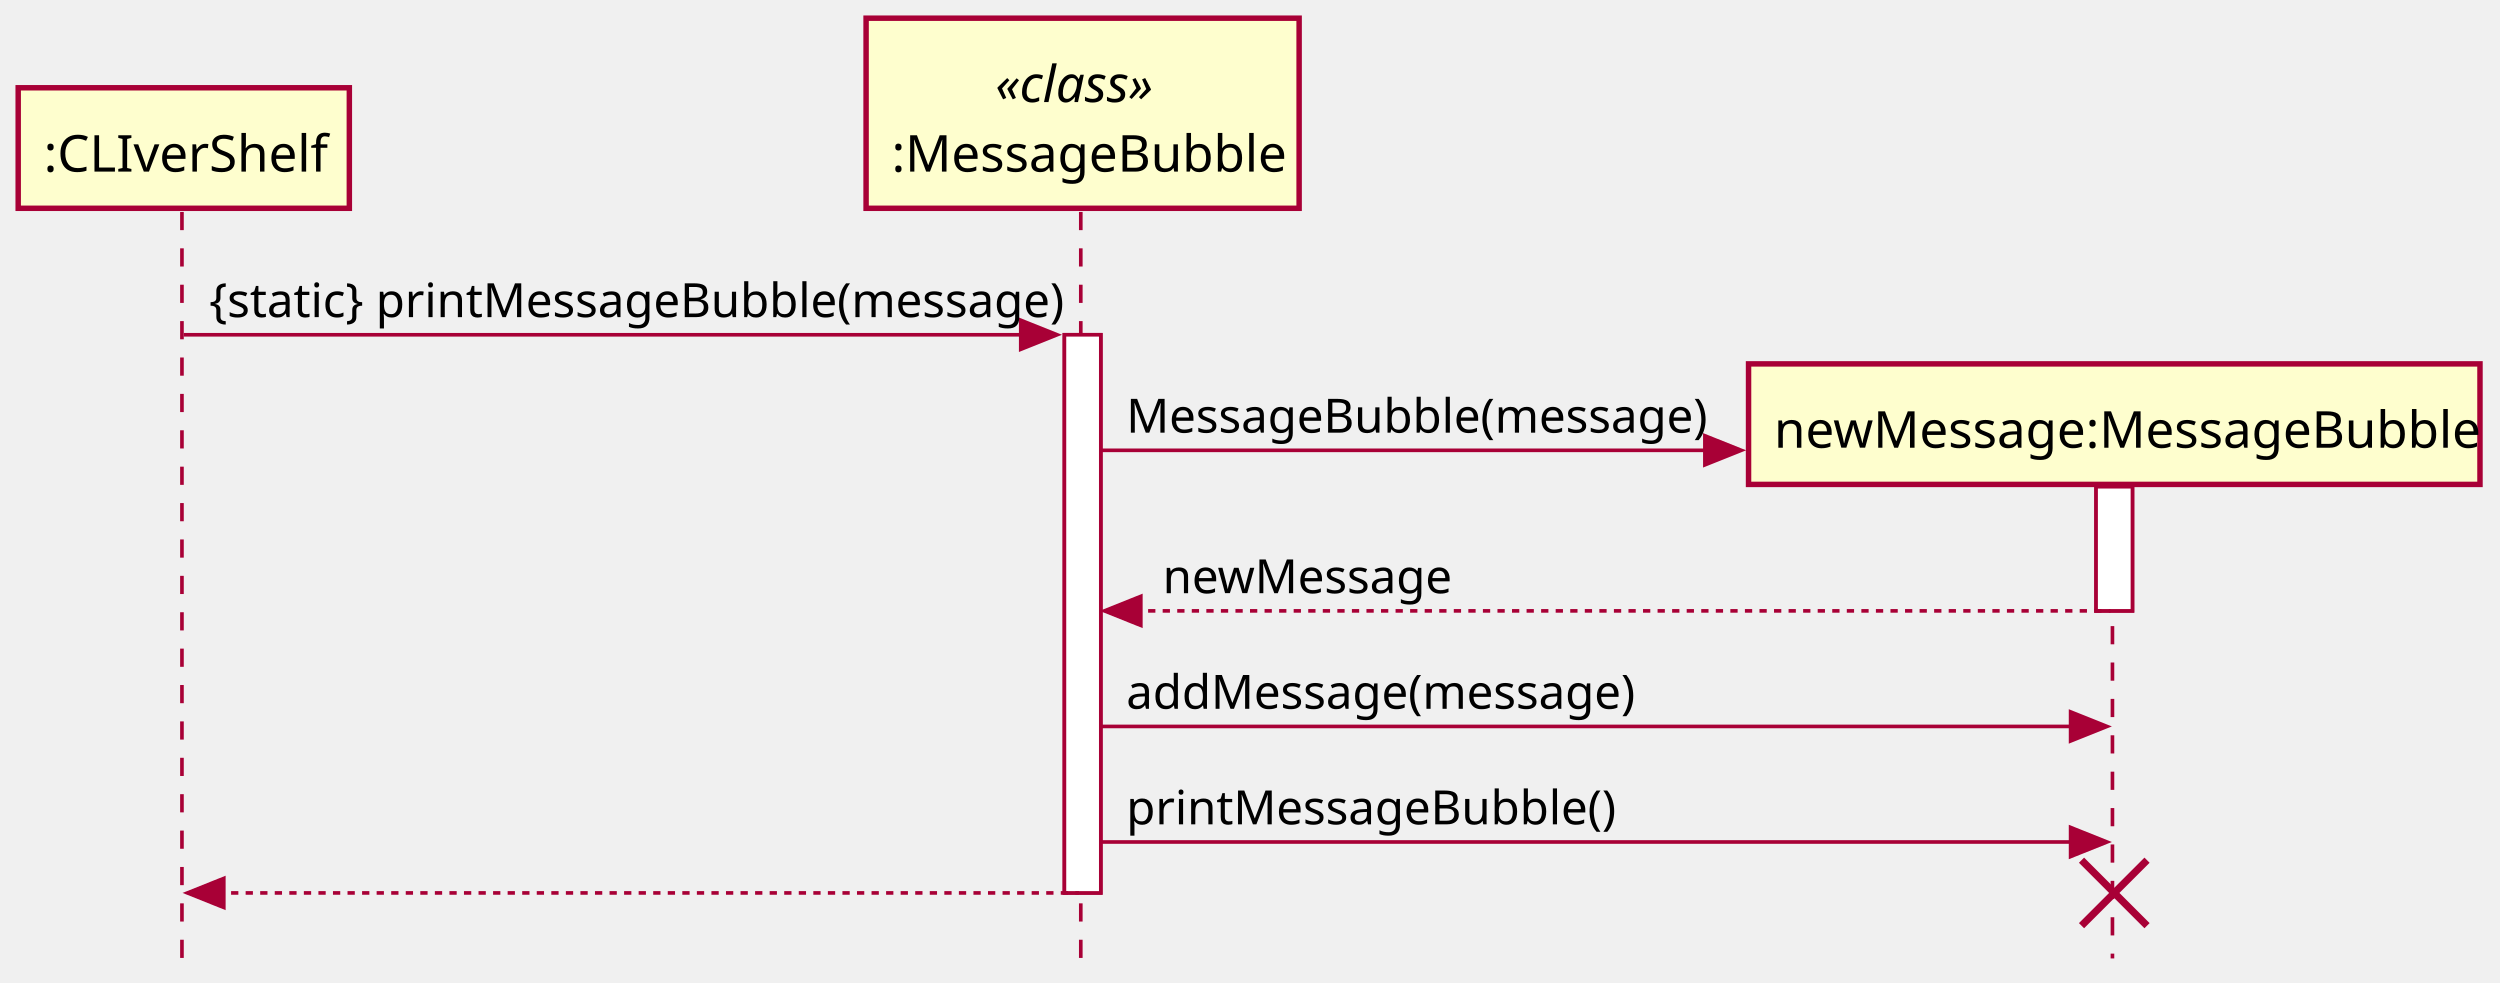
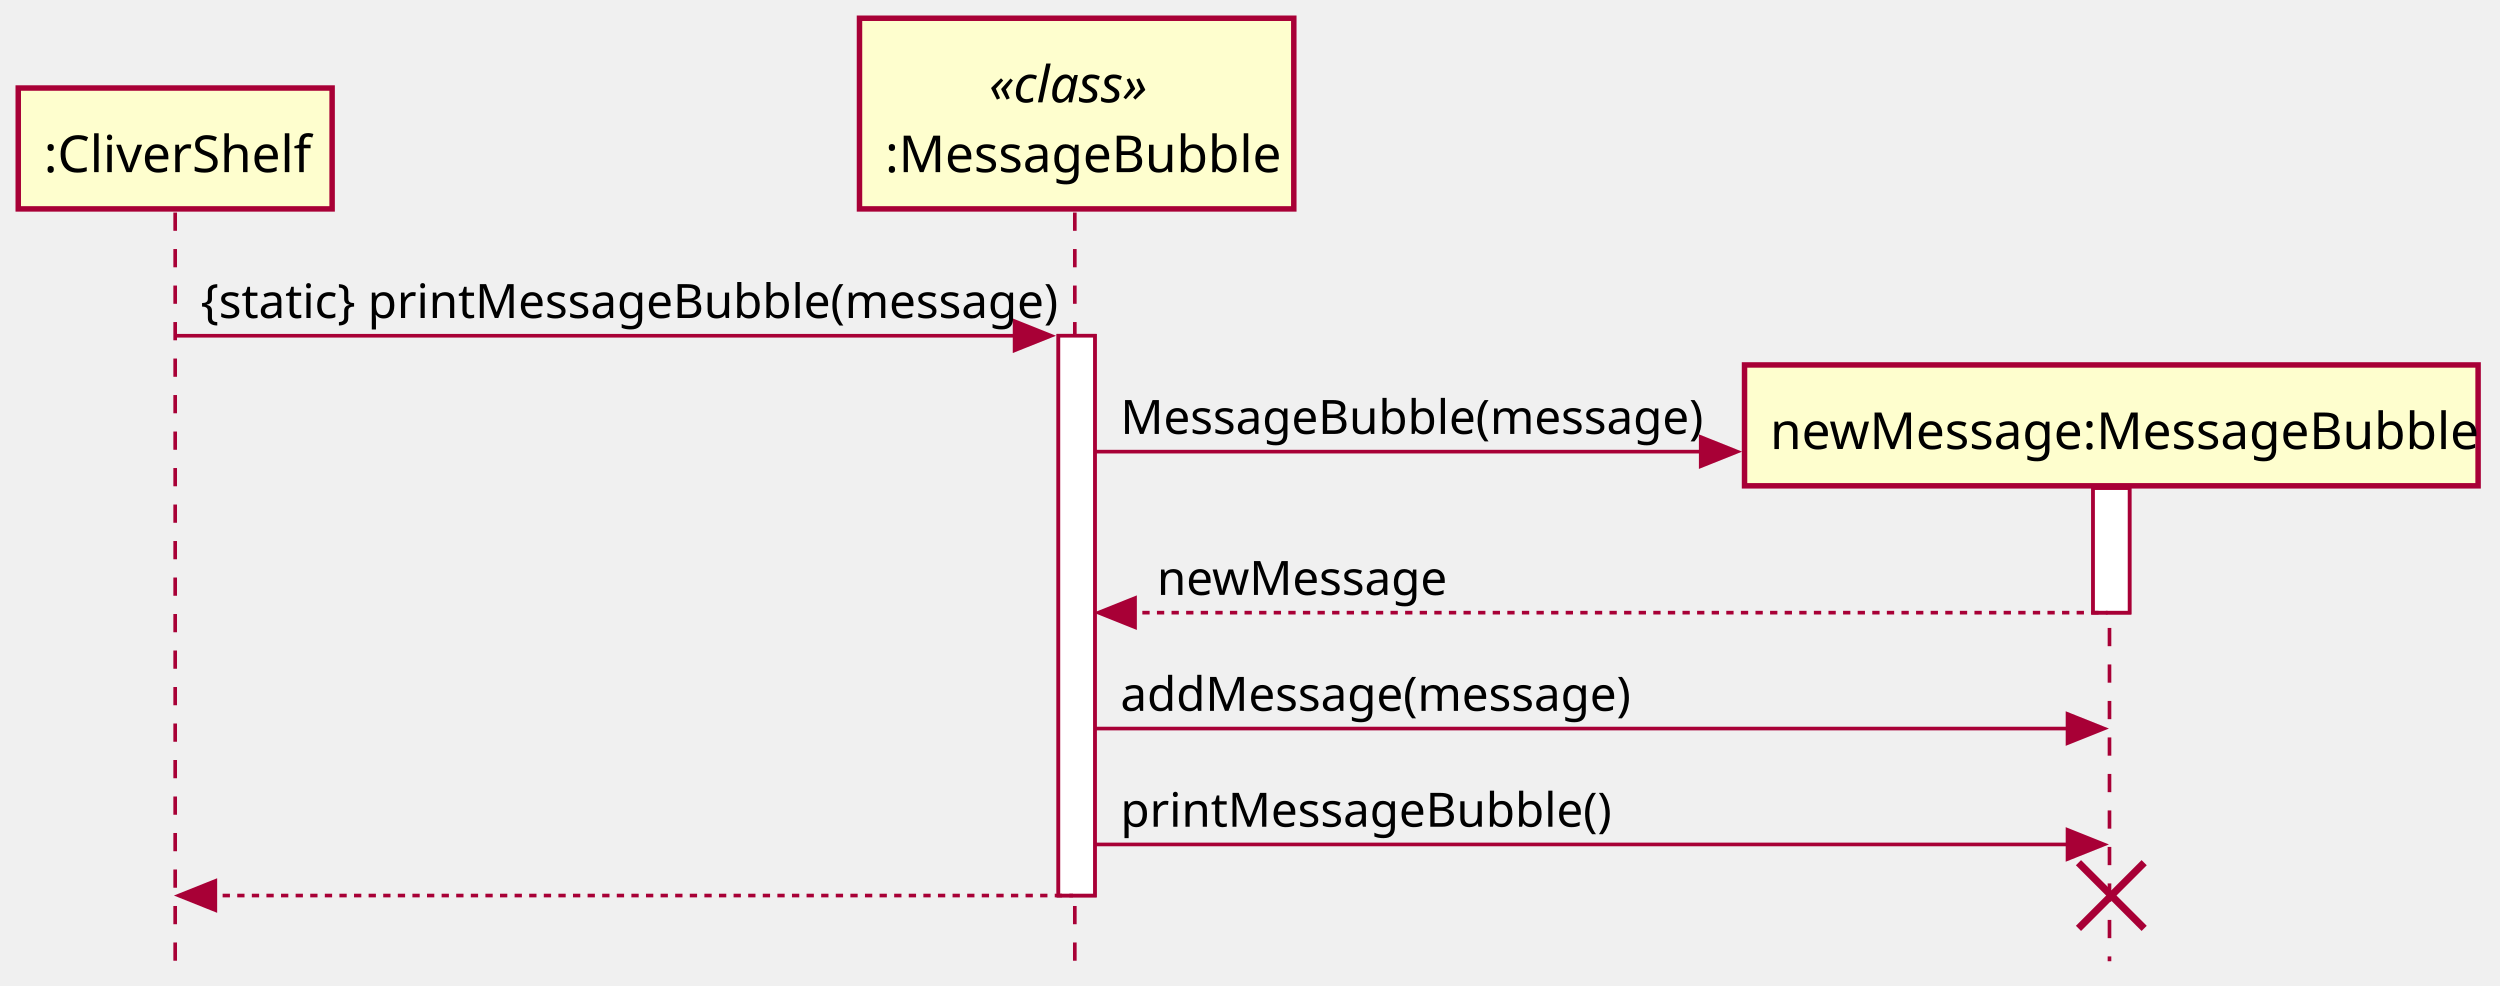
- <svg xmlns="http://www.w3.org/2000/svg" contentScriptType="application/ecmascript" contentStyleType="text/css" height="270px" preserveAspectRatio="none" style="width:687px;height:270px;background:#FFFFFF;" version="1.1" viewBox="0 0 687 270" width="687px" zoomAndPan="magnify">
+ <svg xmlns="http://www.w3.org/2000/svg" contentScriptType="application/ecmascript" contentStyleType="text/css" height="270px" preserveAspectRatio="none" style="width:685px;height:270px;background:#FFFFFF;" version="1.1" viewBox="0 0 685 270" width="685px" zoomAndPan="magnify">
  <defs />
  <g>
-     <rect fill="#FFFFFF" height="153.383" style="stroke:#A80036;stroke-width:1.0;" width="10" x="292.5" y="91.995" />
-     <rect fill="#FFFFFF" height="34.12" style="stroke:#A80036;stroke-width:1.0;" width="10" x="576" y="133.749" />
-     <line style="stroke:#A80036;stroke-width:1.0;stroke-dasharray:5.0,5.0;" x1="50" x2="50" y1="58.24" y2="263.378" />
-     <line style="stroke:#A80036;stroke-width:1.0;stroke-dasharray:5.0,5.0;" x1="297" x2="297" y1="58.24" y2="263.378" />
-     <line style="stroke:#A80036;stroke-width:1.0;stroke-dasharray:5.0,5.0;" x1="580.5" x2="580.5" y1="132.055" y2="263.378" />
-     <rect fill="#FEFECE" height="33.12" style="stroke:#A80036;stroke-width:1.5;" width="91" x="5" y="24.12" />
-     <text fill="#000000" font-family="sans-serif" font-size="14" lengthAdjust="spacing" textLength="77" x="12" y="47.164">:CLIverShelf</text>
-     <rect fill="#FEFECE" height="52.24" style="stroke:#A80036;stroke-width:1.5;" width="119" x="238" y="5" />
-     <text fill="#000000" font-family="sans-serif" font-size="14" font-style="italic" lengthAdjust="spacing" textLength="48" x="273.5" y="28.044">«class»</text>
-     <text fill="#000000" font-family="sans-serif" font-size="14" lengthAdjust="spacing" textLength="105" x="245" y="47.164">:MessageBubble</text>
-     <rect fill="#FFFFFF" height="153.383" style="stroke:#A80036;stroke-width:1.0;" width="10" x="292.5" y="91.995" />
-     <rect fill="#FFFFFF" height="34.12" style="stroke:#A80036;stroke-width:1.0;" width="10" x="576" y="133.749" />
-     <polygon fill="#A80036" points="280.5,87.995,290.5,91.995,280.5,95.995" style="stroke:#A80036;stroke-width:1.0;" />
-     <line style="stroke:#A80036;stroke-width:1.0;" x1="50.5" x2="286.5" y1="91.995" y2="91.995" />
-     <text fill="#000000" font-family="sans-serif" font-size="13" lengthAdjust="spacing" textLength="223" x="57.5" y="87.138">{static} printMessageBubble(message)</text>
-     <polygon fill="#A80036" points="468.5,119.749,478.5,123.749,468.5,127.749" style="stroke:#A80036;stroke-width:1.0;" />
-     <line style="stroke:#A80036;stroke-width:1.0;" x1="302.5" x2="474.5" y1="123.749" y2="123.749" />
-     <text fill="#000000" font-family="sans-serif" font-size="13" lengthAdjust="spacing" textLength="154" x="309.5" y="118.893">MessageBubble(message)</text>
-     <rect fill="#FEFECE" height="33.12" style="stroke:#A80036;stroke-width:1.5;" width="201" x="480.5" y="99.995" />
-     <text fill="#000000" font-family="sans-serif" font-size="14" lengthAdjust="spacing" textLength="187" x="487.5" y="123.039">newMessage:MessageBubble</text>
-     <polygon fill="#A80036" points="313.5,163.869,303.5,167.869,313.5,171.869" style="stroke:#A80036;stroke-width:1.0;" />
-     <line style="stroke:#A80036;stroke-width:1.0;stroke-dasharray:2.0,2.0;" x1="307.5" x2="580" y1="167.869" y2="167.869" />
-     <text fill="#000000" font-family="sans-serif" font-size="13" lengthAdjust="spacing" textLength="76" x="319.5" y="163.013">newMessage</text>
-     <polygon fill="#A80036" points="569,195.624,579,199.624,569,203.624" style="stroke:#A80036;stroke-width:1.0;" />
-     <line style="stroke:#A80036;stroke-width:1.0;" x1="302.5" x2="575" y1="199.624" y2="199.624" />
-     <text fill="#000000" font-family="sans-serif" font-size="13" lengthAdjust="spacing" textLength="135" x="309.5" y="194.767">addMessage(message)</text>
-     <polygon fill="#A80036" points="569,227.378,579,231.378,569,235.378" style="stroke:#A80036;stroke-width:1.0;" />
-     <line style="stroke:#A80036;stroke-width:1.0;" x1="302.5" x2="575" y1="231.378" y2="231.378" />
-     <text fill="#000000" font-family="sans-serif" font-size="13" lengthAdjust="spacing" textLength="126" x="309.5" y="226.522">printMessageBubble()</text>
-     <polygon fill="#A80036" points="61.5,241.378,51.5,245.378,61.5,249.378" style="stroke:#A80036;stroke-width:1.0;" />
-     <line style="stroke:#A80036;stroke-width:1.0;stroke-dasharray:2.0,2.0;" x1="55.5" x2="296.5" y1="245.378" y2="245.378" />
-     <line style="stroke:#A80036;stroke-width:2.0;" x1="572" x2="590" y1="236.378" y2="254.378" />
-     <line style="stroke:#A80036;stroke-width:2.0;" x1="572" x2="590" y1="254.378" y2="236.378" />
+     <rect fill="#FFFFFF" height="153.383" style="stroke:#A80036;stroke-width:1.0;" width="10" x="290" y="91.995" />
+     <rect fill="#FFFFFF" height="34.12" style="stroke:#A80036;stroke-width:1.0;" width="10" x="573.5" y="133.749" />
+     <line style="stroke:#A80036;stroke-width:1.0;stroke-dasharray:5.0,5.0;" x1="48" x2="48" y1="58.24" y2="263.378" />
+     <line style="stroke:#A80036;stroke-width:1.0;stroke-dasharray:5.0,5.0;" x1="294.5" x2="294.5" y1="58.24" y2="263.378" />
+     <line style="stroke:#A80036;stroke-width:1.0;stroke-dasharray:5.0,5.0;" x1="578" x2="578" y1="132.055" y2="263.378" />
+     <rect fill="#FEFECE" height="33.12" style="stroke:#A80036;stroke-width:1.5;" width="86" x="5" y="24.12" />
+     <text fill="#000000" font-family="sans-serif" font-size="14" lengthAdjust="spacing" textLength="72" x="12" y="47.164">:CliverShelf</text>
+     <rect fill="#FEFECE" height="52.24" style="stroke:#A80036;stroke-width:1.5;" width="119" x="235.5" y="5" />
+     <text fill="#000000" font-family="sans-serif" font-size="14" font-style="italic" lengthAdjust="spacing" textLength="48" x="271" y="28.044">«class»</text>
+     <text fill="#000000" font-family="sans-serif" font-size="14" lengthAdjust="spacing" textLength="105" x="242.5" y="47.164">:MessageBubble</text>
+     <rect fill="#FFFFFF" height="153.383" style="stroke:#A80036;stroke-width:1.0;" width="10" x="290" y="91.995" />
+     <rect fill="#FFFFFF" height="34.12" style="stroke:#A80036;stroke-width:1.0;" width="10" x="573.5" y="133.749" />
+     <polygon fill="#A80036" points="278,87.995,288,91.995,278,95.995" style="stroke:#A80036;stroke-width:1.0;" />
+     <line style="stroke:#A80036;stroke-width:1.0;" x1="48" x2="284" y1="91.995" y2="91.995" />
+     <text fill="#000000" font-family="sans-serif" font-size="13" lengthAdjust="spacing" textLength="223" x="55" y="87.138">{static} printMessageBubble(message)</text>
+     <polygon fill="#A80036" points="466,119.749,476,123.749,466,127.749" style="stroke:#A80036;stroke-width:1.0;" />
+     <line style="stroke:#A80036;stroke-width:1.0;" x1="300" x2="472" y1="123.749" y2="123.749" />
+     <text fill="#000000" font-family="sans-serif" font-size="13" lengthAdjust="spacing" textLength="154" x="307" y="118.893">MessageBubble(message)</text>
+     <rect fill="#FEFECE" height="33.12" style="stroke:#A80036;stroke-width:1.5;" width="201" x="478" y="99.995" />
+     <text fill="#000000" font-family="sans-serif" font-size="14" lengthAdjust="spacing" textLength="187" x="485" y="123.039">newMessage:MessageBubble</text>
+     <polygon fill="#A80036" points="311,163.869,301,167.869,311,171.869" style="stroke:#A80036;stroke-width:1.0;" />
+     <line style="stroke:#A80036;stroke-width:1.0;stroke-dasharray:2.0,2.0;" x1="305" x2="577.5" y1="167.869" y2="167.869" />
+     <text fill="#000000" font-family="sans-serif" font-size="13" lengthAdjust="spacing" textLength="76" x="317" y="163.013">newMessage</text>
+     <polygon fill="#A80036" points="566.5,195.624,576.5,199.624,566.5,203.624" style="stroke:#A80036;stroke-width:1.0;" />
+     <line style="stroke:#A80036;stroke-width:1.0;" x1="300" x2="572.5" y1="199.624" y2="199.624" />
+     <text fill="#000000" font-family="sans-serif" font-size="13" lengthAdjust="spacing" textLength="135" x="307" y="194.767">addMessage(message)</text>
+     <polygon fill="#A80036" points="566.5,227.378,576.5,231.378,566.5,235.378" style="stroke:#A80036;stroke-width:1.0;" />
+     <line style="stroke:#A80036;stroke-width:1.0;" x1="300" x2="572.5" y1="231.378" y2="231.378" />
+     <text fill="#000000" font-family="sans-serif" font-size="13" lengthAdjust="spacing" textLength="126" x="307" y="226.522">printMessageBubble()</text>
+     <polygon fill="#A80036" points="59,241.378,49,245.378,59,249.378" style="stroke:#A80036;stroke-width:1.0;" />
+     <line style="stroke:#A80036;stroke-width:1.0;stroke-dasharray:2.0,2.0;" x1="53" x2="294" y1="245.378" y2="245.378" />
+     <line style="stroke:#A80036;stroke-width:2.0;" x1="569.5" x2="587.5" y1="236.378" y2="254.378" />
+     <line style="stroke:#A80036;stroke-width:2.0;" x1="569.5" x2="587.5" y1="254.378" y2="236.378" />
  </g>
</svg>
